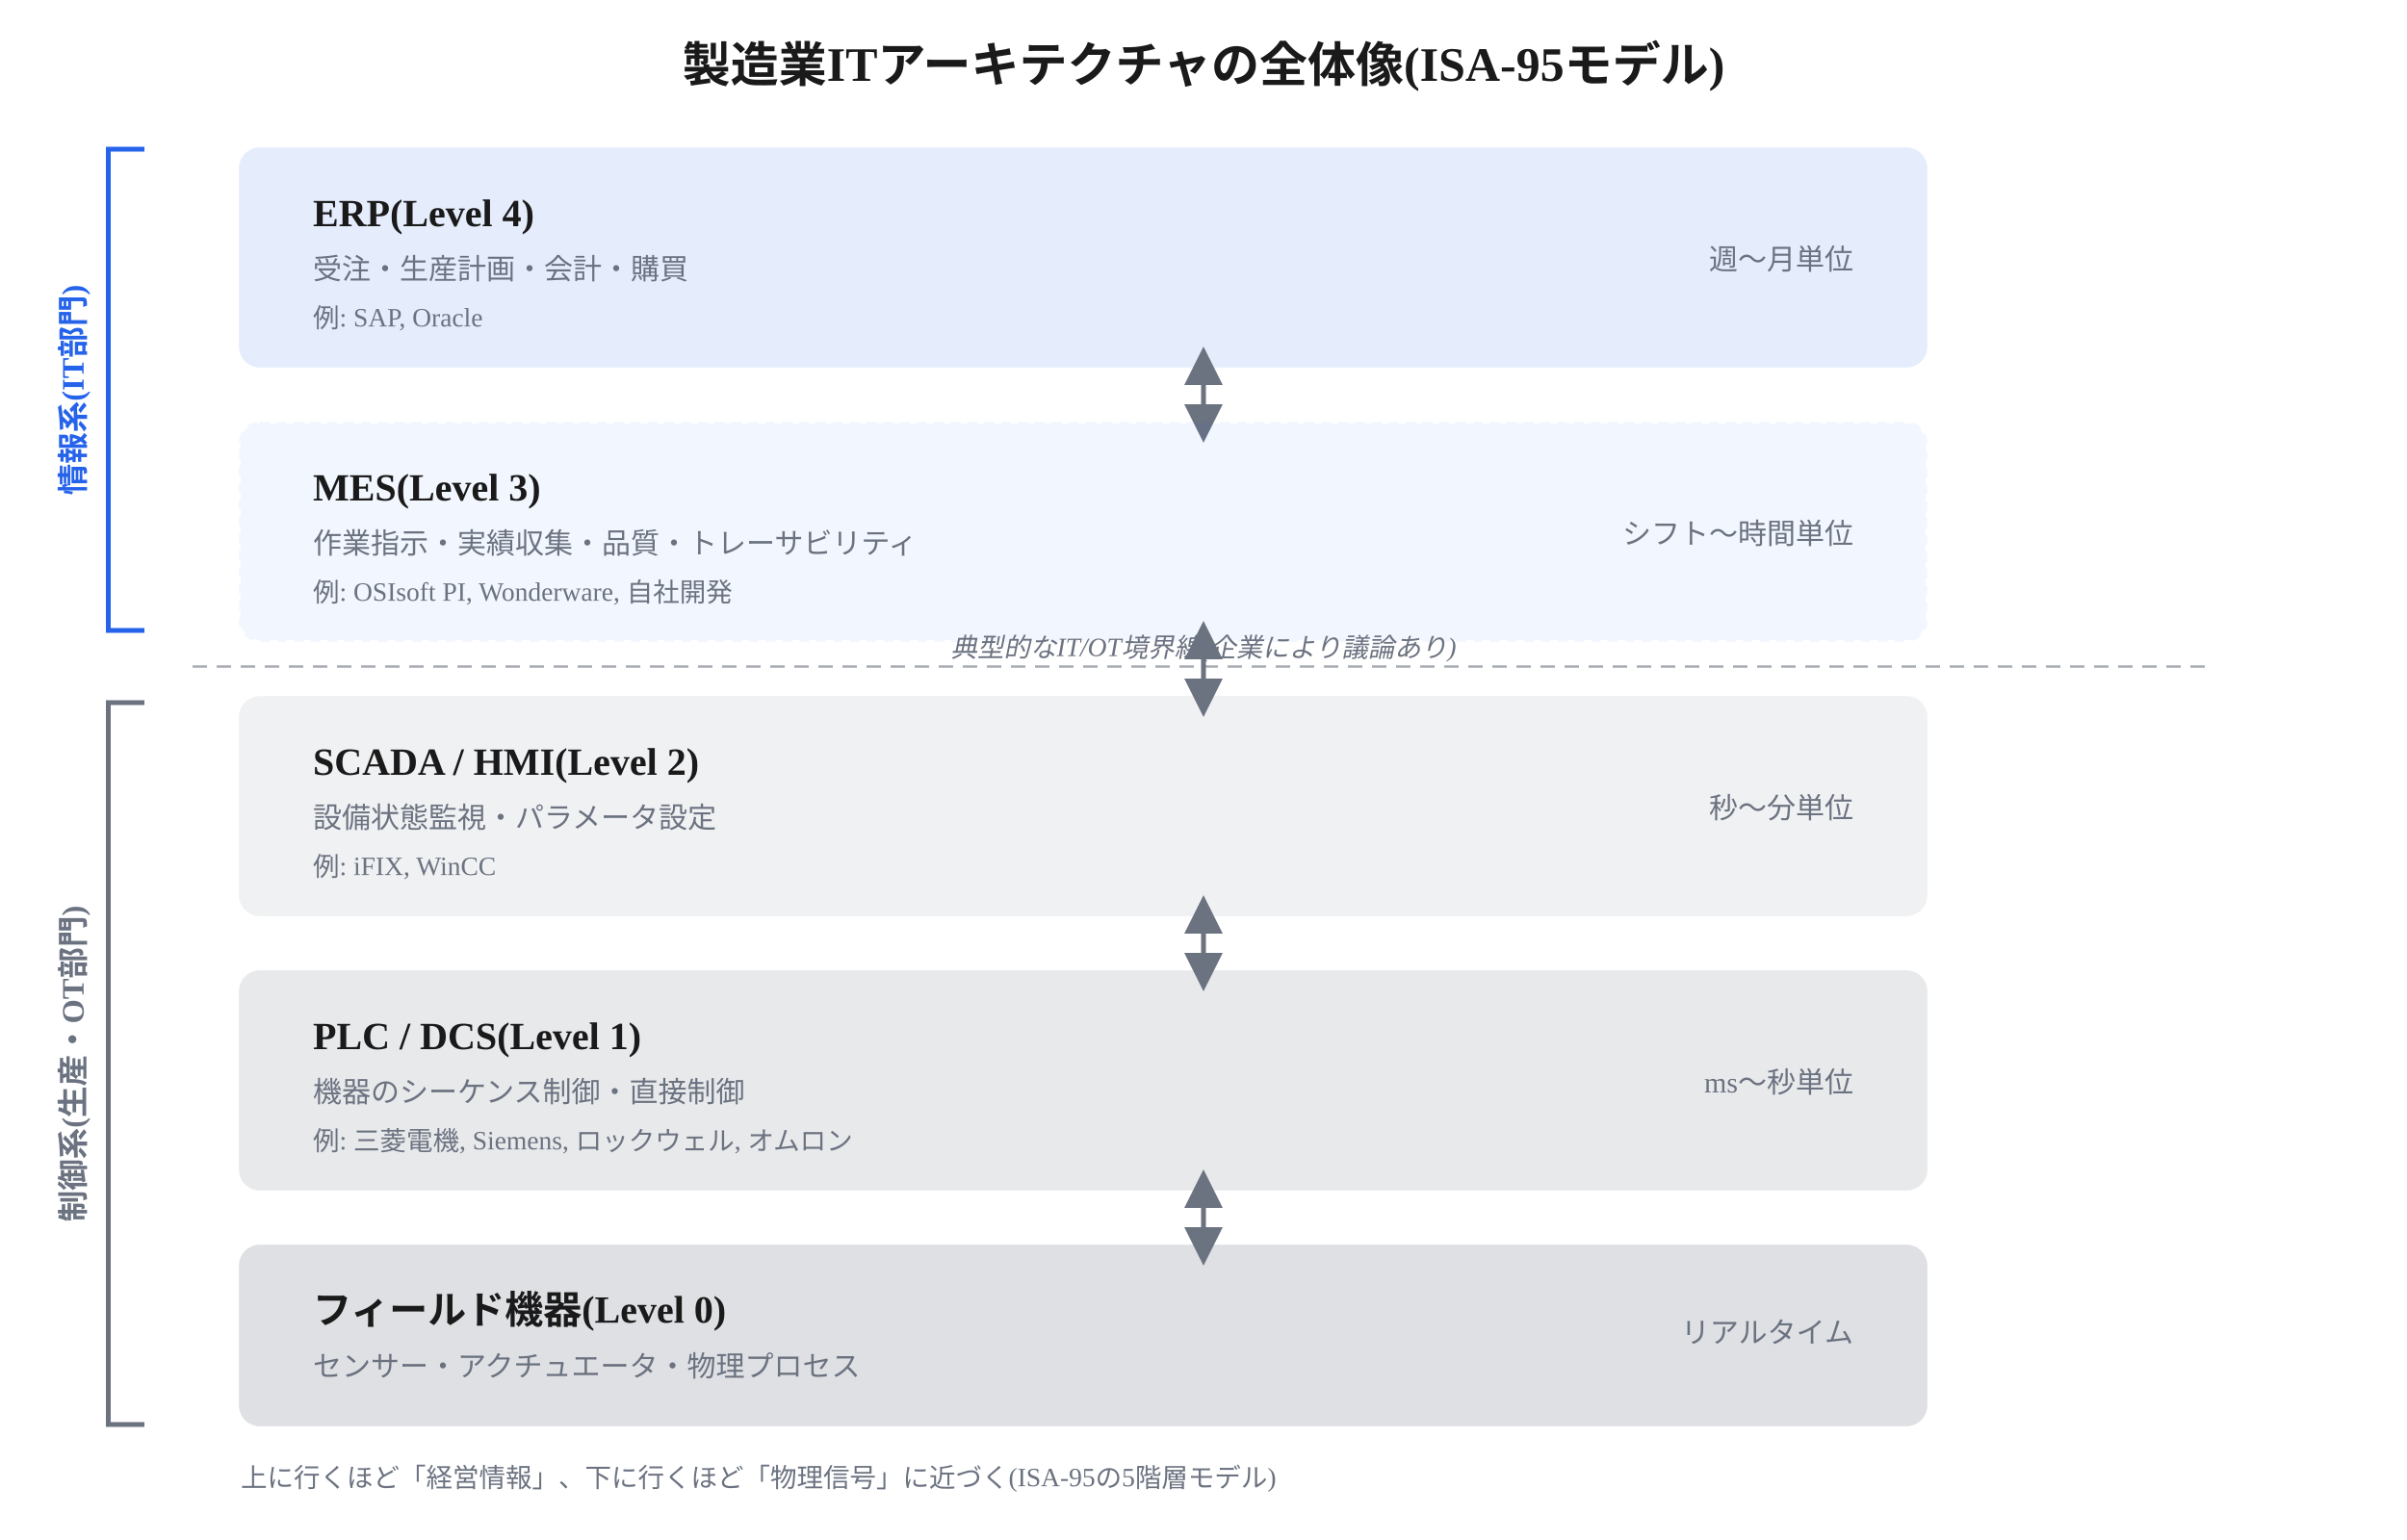
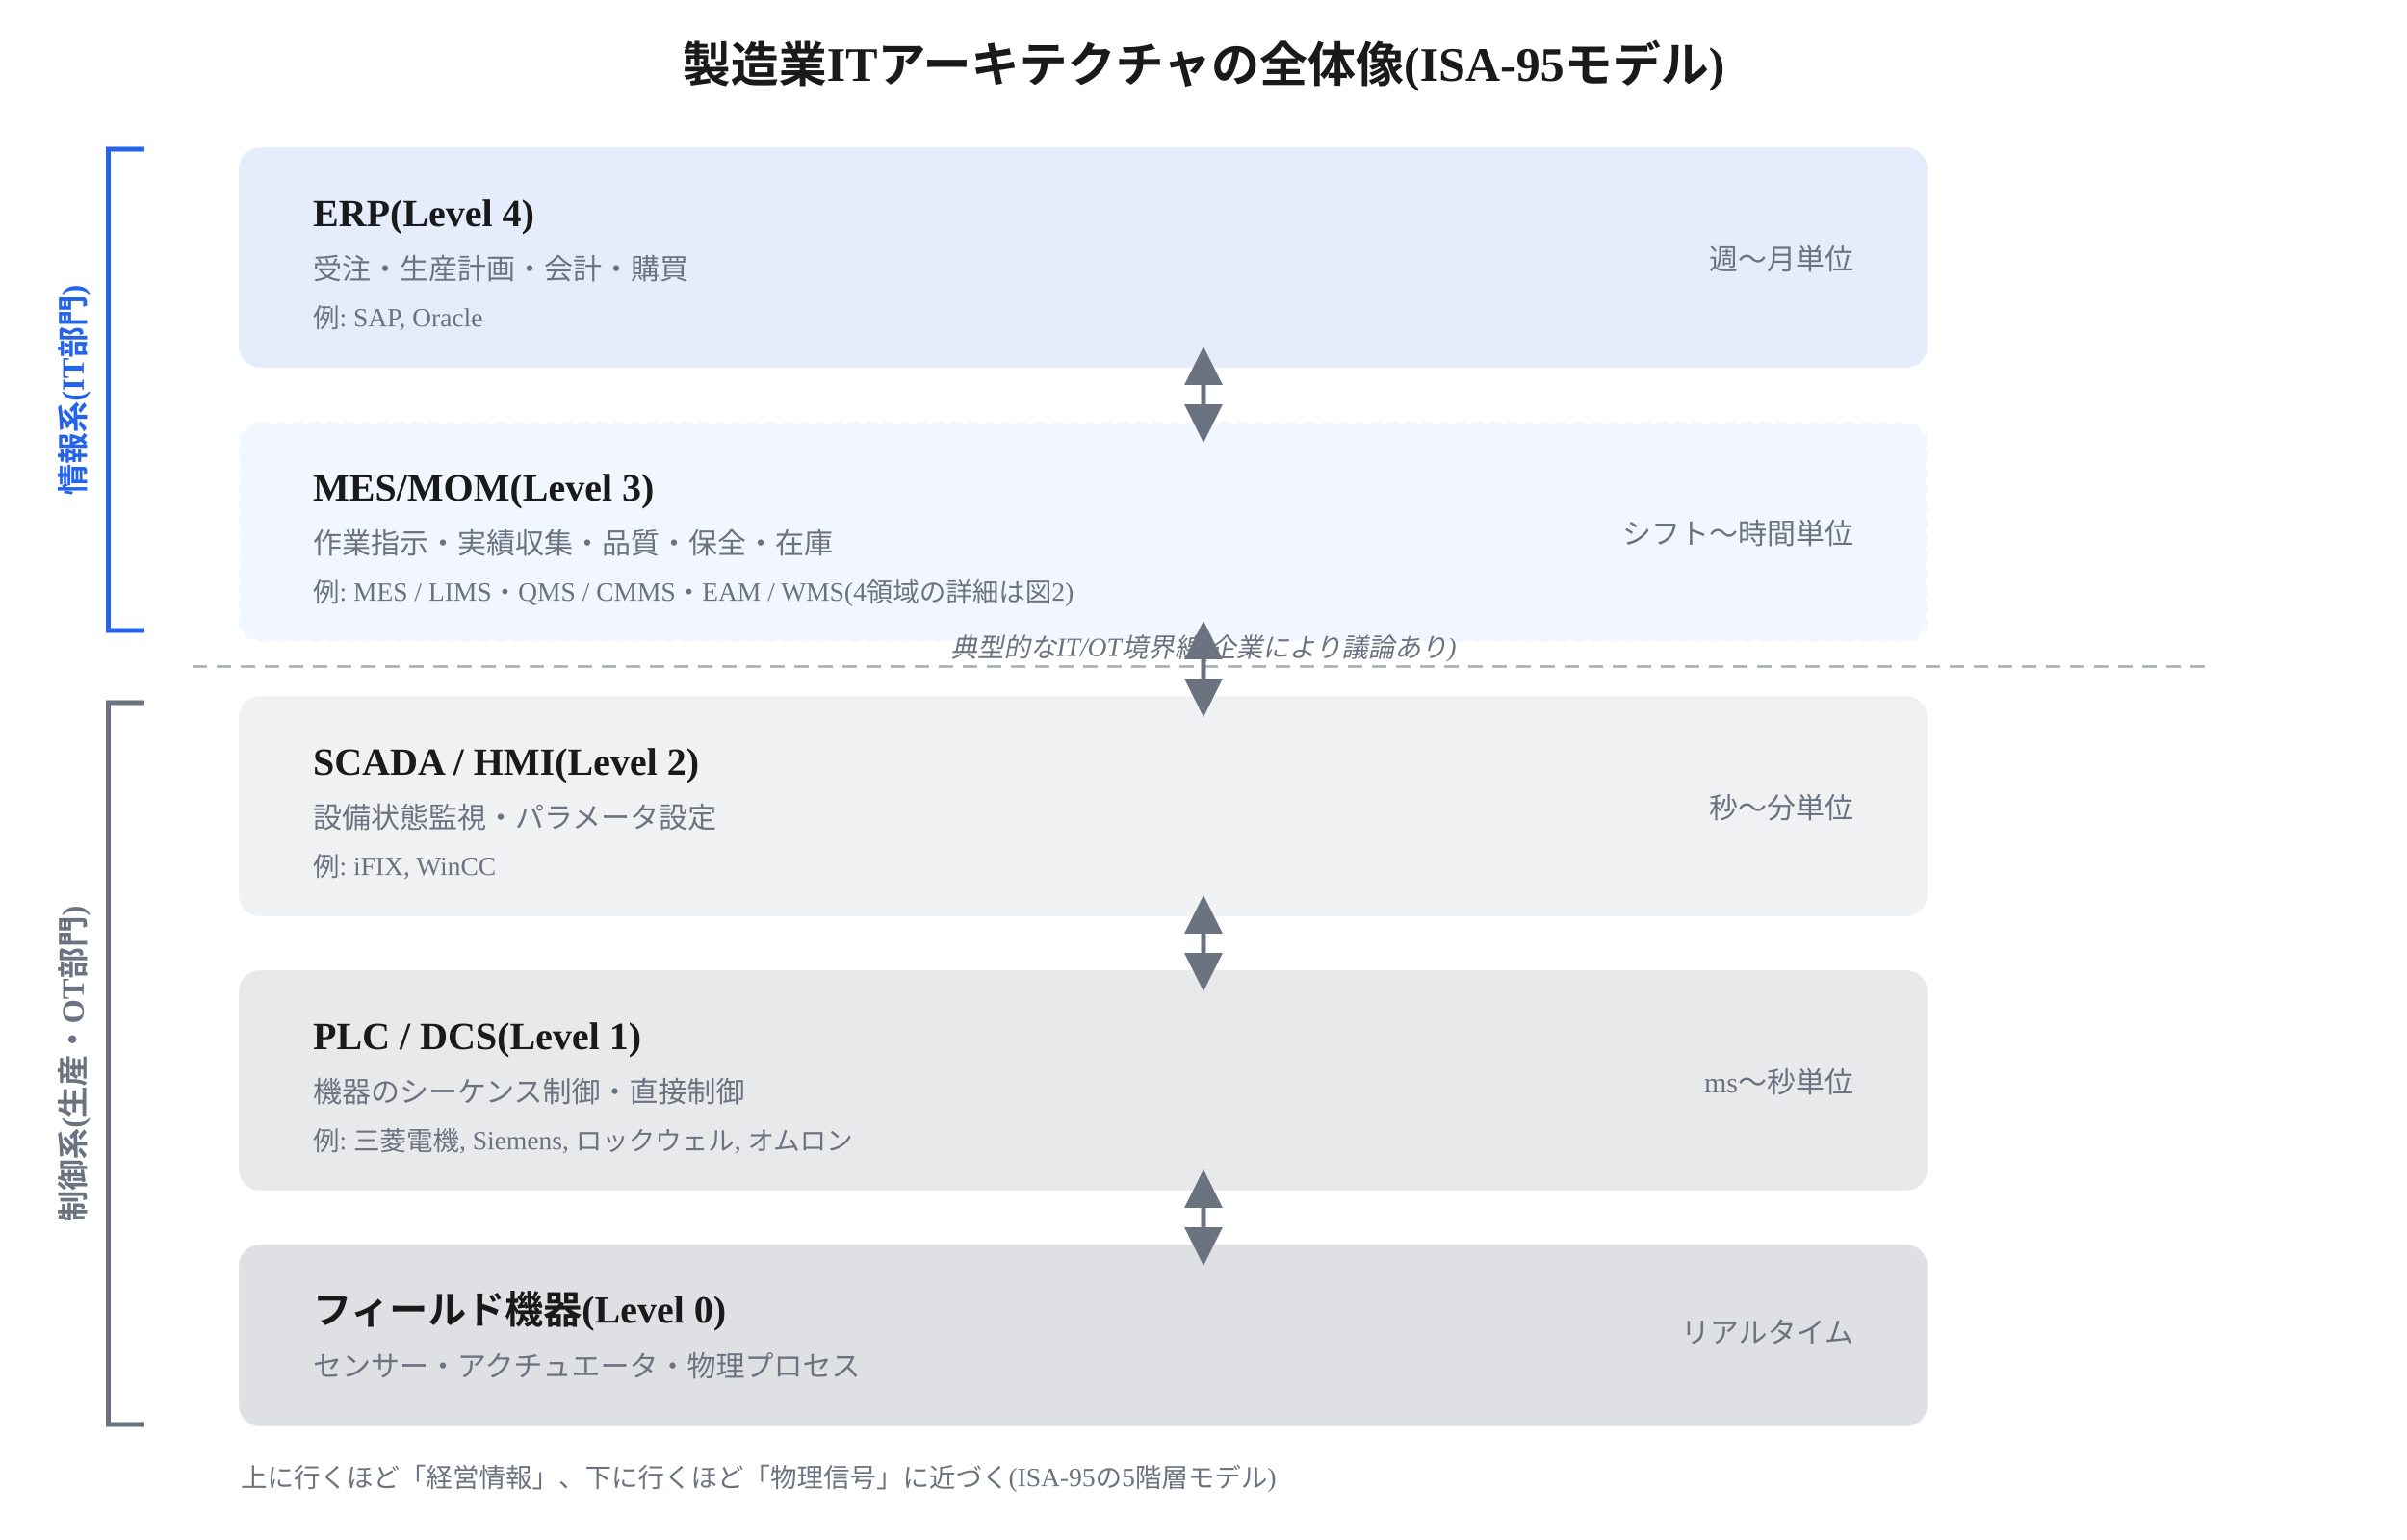
<svg xmlns="http://www.w3.org/2000/svg" viewBox="0 0 1000 640" role="img">
  <rect x="0" y="0" width="1000" height="640" fill="#ffffff" />
  <text x="500" y="34" text-anchor="middle" font-size="20" font-weight="700" fill="#1a1a1a">製造業ITアーキテクチャの全体像(ISA-95モデル)</text>
  <path d="M 60 62 L 45 62 L 45 262 L 60 262" stroke="#2563eb" stroke-width="2" fill="none" />
  <text x="35" y="162" text-anchor="middle" font-size="13" font-weight="600" fill="#2563eb" transform="rotate(-90 35 162)">情報系(IT部門)</text>
  <path d="M 60 292 L 45 292 L 45 592 L 60 592" stroke="#6b7280" stroke-width="2" fill="none" />
  <text x="35" y="442" text-anchor="middle" font-size="13" font-weight="600" fill="#6b7280" transform="rotate(-90 35 442)">制御系(生産・OT部門)</text>
  <rect x="100" y="62" width="700" height="90" rx="8" fill="#2563eb" opacity="0.12" stroke="#2563eb" stroke-width="1.5" />
  <text x="130" y="94" font-size="16" font-weight="700" fill="#1a1a1a">ERP(Level 4)</text>
  <text x="130" y="116" font-size="12" fill="#6b7280">受注・生産計画・会計・購買</text>
  <text x="130" y="136" font-size="11" fill="#6b7280">例: SAP, Oracle</text>
  <text x="770" y="112" text-anchor="end" font-size="12" fill="#6b7280">週〜月単位</text>
  <line x1="500" y1="152" x2="500" y2="176" stroke="#6b7280" stroke-width="2" marker-end="url(#arrow)" marker-start="url(#arrowStart)" />
  <rect x="100" y="176" width="700" height="90" rx="8" fill="#2563eb" opacity="0.06" stroke="#2563eb" stroke-width="1.5" stroke-dasharray="4 3" />
-   <text x="130" y="208" font-size="16" font-weight="700" fill="#1a1a1a">MES(Level 3)</text>
-   <text x="130" y="230" font-size="12" fill="#6b7280">作業指示・実績収集・品質・トレーサビリティ</text>
-   <text x="130" y="250" font-size="11" fill="#6b7280">例: OSIsoft PI, Wonderware, 自社開発</text>
+   <text x="130" y="208" font-size="16" font-weight="700" fill="#1a1a1a">MES/MOM(Level 3)</text>
+   <text x="130" y="230" font-size="12" fill="#6b7280">作業指示・実績収集・品質・保全・在庫</text>
+   <text x="130" y="250" font-size="11" fill="#6b7280">例: MES / LIMS・QMS / CMMS・EAM / WMS(4領域の詳細は図2)</text>
  <text x="770" y="226" text-anchor="end" font-size="12" fill="#6b7280">シフト〜時間単位</text>
  <line x1="80" y1="277" x2="920" y2="277" stroke="#6b7280" stroke-width="1" stroke-dasharray="6 4" opacity="0.6" />
  <text x="500" y="273" text-anchor="middle" font-size="11" fill="#6b7280" font-style="italic">典型的なIT/OT境界線(企業により議論あり)</text>
  <line x1="500" y1="266" x2="500" y2="290" stroke="#6b7280" stroke-width="2" marker-end="url(#arrow)" marker-start="url(#arrowStart)" />
  <rect x="100" y="290" width="700" height="90" rx="8" fill="#6b7280" opacity="0.10" stroke="#6b7280" stroke-width="1.5" />
  <text x="130" y="322" font-size="16" font-weight="700" fill="#1a1a1a">SCADA / HMI(Level 2)</text>
  <text x="130" y="344" font-size="12" fill="#6b7280">設備状態監視・パラメータ設定</text>
  <text x="130" y="364" font-size="11" fill="#6b7280">例: iFIX, WinCC</text>
  <text x="770" y="340" text-anchor="end" font-size="12" fill="#6b7280">秒〜分単位</text>
  <line x1="500" y1="380" x2="500" y2="404" stroke="#6b7280" stroke-width="2" marker-end="url(#arrow)" marker-start="url(#arrowStart)" />
  <rect x="100" y="404" width="700" height="90" rx="8" fill="#6b7280" opacity="0.16" stroke="#6b7280" stroke-width="1.5" />
  <text x="130" y="436" font-size="16" font-weight="700" fill="#1a1a1a">PLC / DCS(Level 1)</text>
  <text x="130" y="458" font-size="12" fill="#6b7280">機器のシーケンス制御・直接制御</text>
  <text x="130" y="478" font-size="11" fill="#6b7280">例: 三菱電機, Siemens, ロックウェル, オムロン</text>
  <text x="770" y="454" text-anchor="end" font-size="12" fill="#6b7280">ms〜秒単位</text>
  <line x1="500" y1="494" x2="500" y2="518" stroke="#6b7280" stroke-width="2" marker-end="url(#arrow)" marker-start="url(#arrowStart)" />
  <rect x="100" y="518" width="700" height="74" rx="8" fill="#6b7280" opacity="0.22" stroke="#6b7280" stroke-width="1.5" />
  <text x="130" y="550" font-size="16" font-weight="700" fill="#1a1a1a">フィールド機器(Level 0)</text>
  <text x="130" y="572" font-size="12" fill="#6b7280">センサー・アクチュエータ・物理プロセス</text>
  <text x="770" y="558" text-anchor="end" font-size="12" fill="#6b7280">リアルタイム</text>
  <text x="100" y="618" font-size="11" fill="#6b7280">上に行くほど「経営情報」、下に行くほど「物理信号」に近づく(ISA-95の5階層モデル)</text>
  <defs>
    <marker id="arrow" markerWidth="8" markerHeight="8" refX="4" refY="4" orient="auto">
      <path d="M0,0 L8,4 L0,8 Z" fill="#6b7280" />
    </marker>
    <marker id="arrowStart" markerWidth="8" markerHeight="8" refX="4" refY="4" orient="auto-start-reverse">
      <path d="M0,0 L8,4 L0,8 Z" fill="#6b7280" />
    </marker>
  </defs>
</svg>
